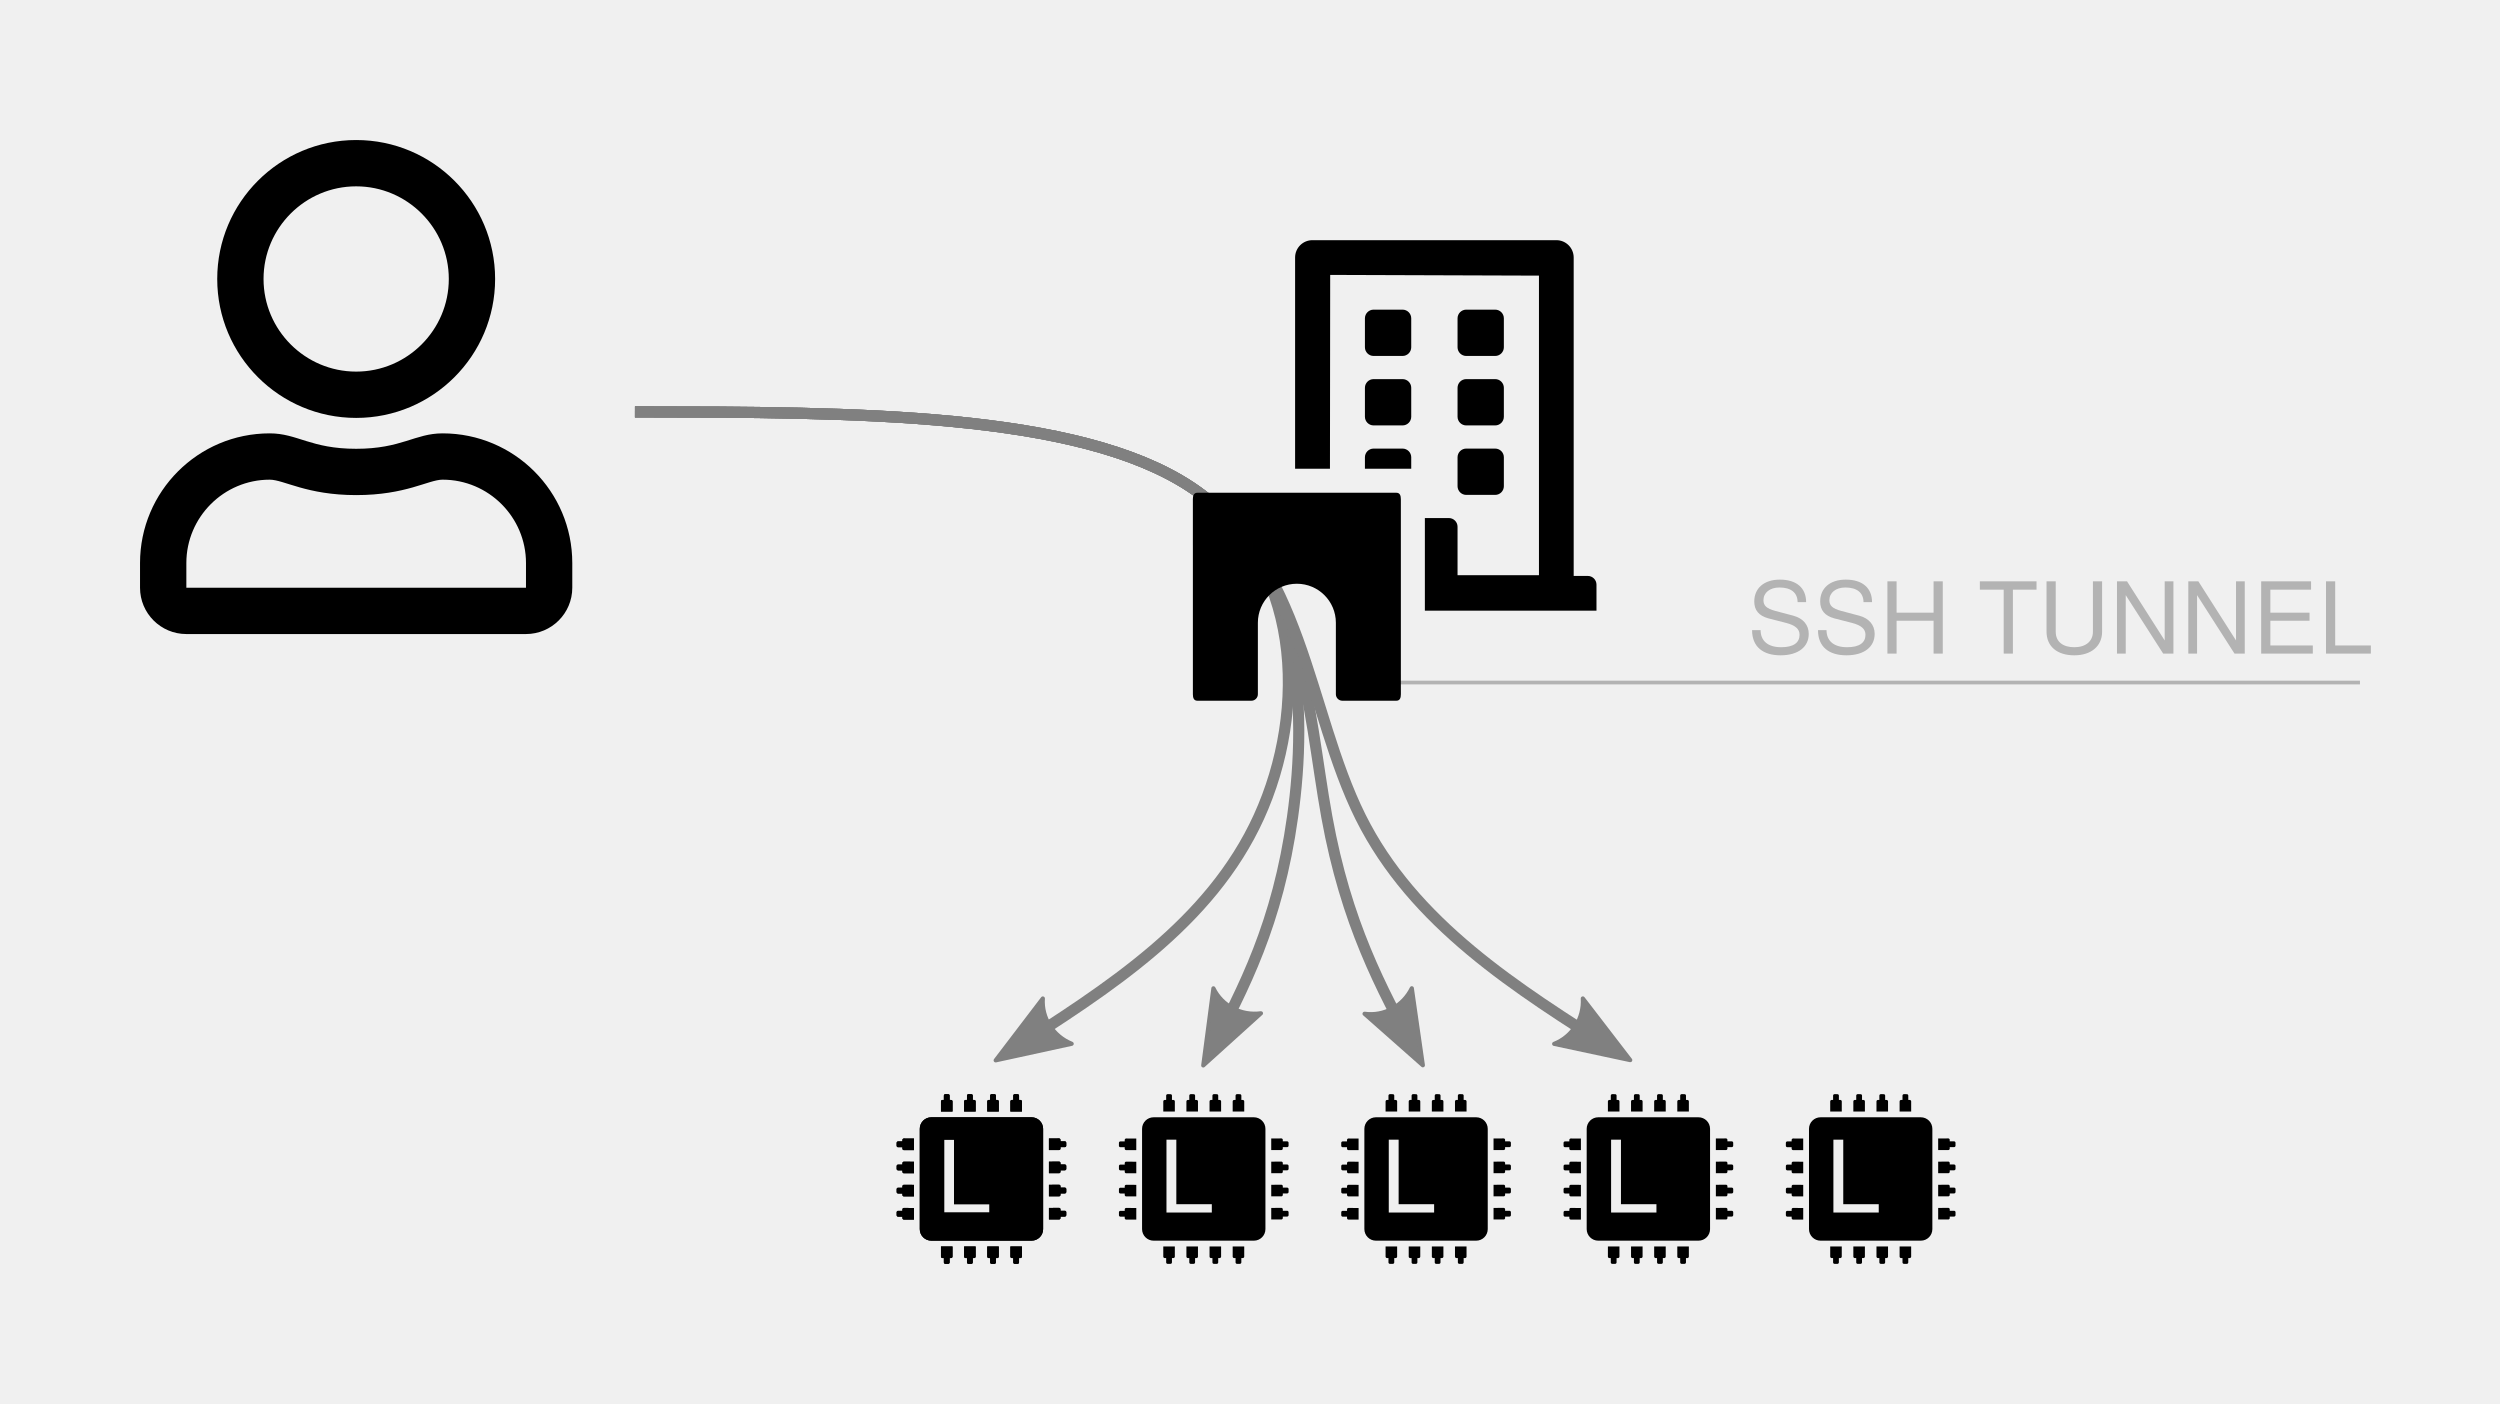
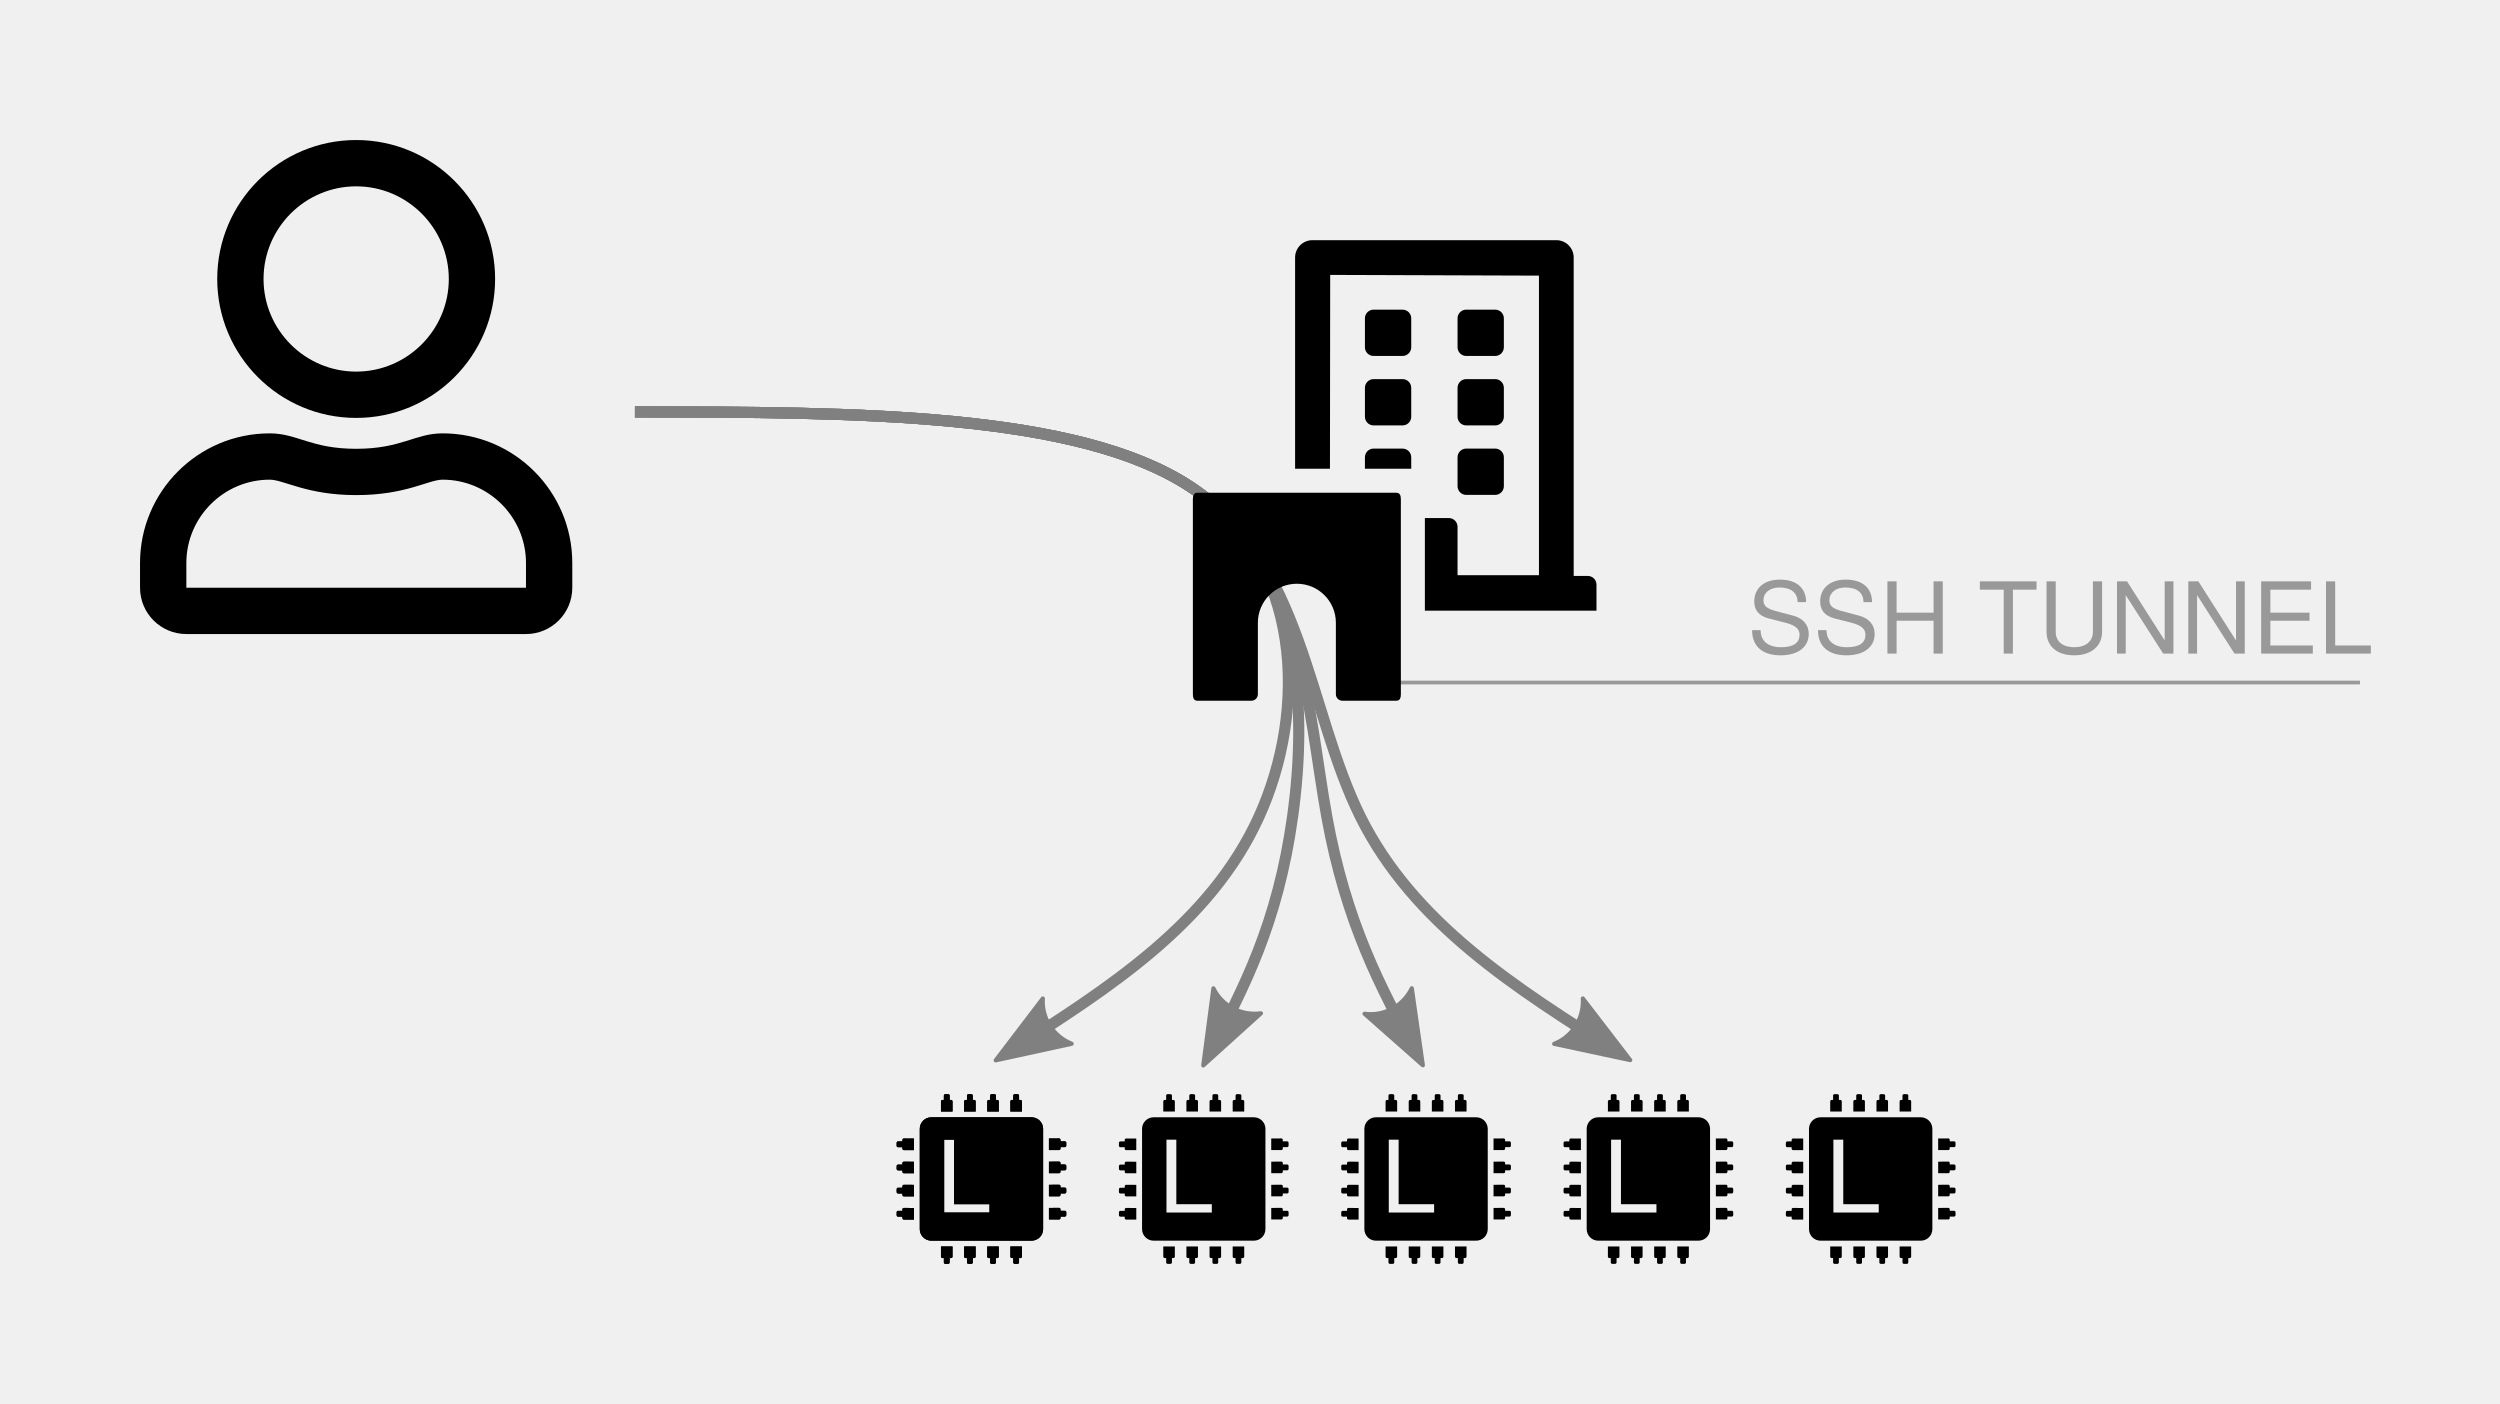
<svg xmlns="http://www.w3.org/2000/svg" width="178.527mm" height="100.253mm" viewBox="0 0 178.527 100.253" version="1.1" id="svg847">
  <defs id="defs841">
    <marker style="overflow:visible" id="marker3396" refX="0" refY="0" orient="auto">
      <path transform="scale(-0.6)" d="M 8.719,4.034 -2.207,0.016 8.719,-4.002 c -1.745,2.372 -1.735,5.617 -6e-7,8.035 z" style="fill:#808080;fill-opacity:1;fill-rule:evenodd;stroke:#808080;stroke-width:0.625;stroke-linejoin:round;stroke-opacity:1" id="path3394" />
    </marker>
    <marker orient="auto" refY="0" refX="0" id="marker3280" style="overflow:visible">
      <path id="path3278" style="fill:#808080;fill-opacity:1;fill-rule:evenodd;stroke:#808080;stroke-width:0.625;stroke-linejoin:round;stroke-opacity:1" d="M 8.719,4.034 -2.207,0.016 8.719,-4.002 c -1.745,2.372 -1.735,5.617 -6e-7,8.035 z" transform="scale(-0.6)" />
    </marker>
    <marker orient="auto" refY="0" refX="0" id="marker3092" style="overflow:visible">
      <path id="path3090" style="fill:#808080;fill-opacity:1;fill-rule:evenodd;stroke:#808080;stroke-width:0.625;stroke-linejoin:round;stroke-opacity:1" d="M 8.719,4.034 -2.207,0.016 8.719,-4.002 c -1.745,2.372 -1.735,5.617 -6e-7,8.035 z" transform="scale(-0.6)" />
    </marker>
    <marker style="overflow:visible" id="marker2588" refX="0" refY="0" orient="auto">
      <path transform="scale(-0.6)" d="M 8.719,4.034 -2.207,0.016 8.719,-4.002 c -1.745,2.372 -1.735,5.617 -6e-7,8.035 z" style="fill:#808080;fill-opacity:1;fill-rule:evenodd;stroke:#808080;stroke-width:0.625;stroke-linejoin:round;stroke-opacity:1" id="path2586" />
    </marker>
    <marker orient="auto" refY="0" refX="0" id="marker2296" style="overflow:visible">
      <path id="path2294" style="fill:#808080;fill-opacity:1;fill-rule:evenodd;stroke:#808080;stroke-width:0.625;stroke-linejoin:round;stroke-opacity:1" d="M 8.719,4.034 -2.207,0.016 8.719,-4.002 c -1.745,2.372 -1.735,5.617 -6e-7,8.035 z" transform="scale(-0.6)" />
    </marker>
    <marker orient="auto" refY="0" refX="0" id="marker1504" style="overflow:visible">
      <path id="path1502" style="fill:#808080;fill-opacity:1;fill-rule:evenodd;stroke:#808080;stroke-width:0.625;stroke-linejoin:round;stroke-opacity:1" d="M 8.719,4.034 -2.207,0.016 8.719,-4.002 c -1.745,2.372 -1.735,5.617 -6e-7,8.035 z" transform="scale(-0.6)" />
    </marker>
    <marker style="overflow:visible" id="marker2663" refX="0" refY="0" orient="auto">
      <path transform="scale(-0.6)" d="M 8.719,4.034 -2.207,0.016 8.719,-4.002 c -1.745,2.372 -1.735,5.617 -6e-7,8.035 z" style="fill:#808080;fill-opacity:1;fill-rule:evenodd;stroke:#808080;stroke-width:0.625;stroke-linejoin:round;stroke-opacity:1" id="path2661" />
    </marker>
    <marker orient="auto" refY="0" refX="0" id="marker2657" style="overflow:visible">
      <path id="path2655" style="fill:#000000;fill-opacity:1;fill-rule:evenodd;stroke:#000000;stroke-width:0.625;stroke-linejoin:round;stroke-opacity:1" d="M 8.719,4.034 -2.207,0.016 8.719,-4.002 c -1.745,2.372 -1.735,5.617 -6e-7,8.035 z" transform="matrix(-1.1,0,0,-1.1,-1.1,0)" />
    </marker>
    <marker orient="auto" refY="0" refX="0" id="Arrow2Lend" style="overflow:visible">
      <path id="path2406" style="fill:#000000;fill-opacity:1;fill-rule:evenodd;stroke:#000000;stroke-width:0.625;stroke-linejoin:round;stroke-opacity:1" d="M 8.719,4.034 -2.207,0.016 8.719,-4.002 c -1.745,2.372 -1.735,5.617 -6e-7,8.035 z" transform="matrix(-1.1,0,0,-1.1,-1.1,0)" />
    </marker>
    <marker orient="auto" refY="0" refX="0" id="EmptyTriangleOutL" style="overflow:visible">
      <path id="path2545" d="M 5.77,0 -2.88,5 V -5 Z" style="fill:#ffffff;fill-rule:evenodd;stroke:#000000;stroke-width:1pt;stroke-opacity:1" transform="matrix(0.8,0,0,0.8,-4.8,0)" />
    </marker>
    <marker orient="auto" refY="0" refX="0" id="TriangleOutL" style="overflow:visible">
      <path id="path2527" d="M 5.77,0 -2.88,5 V -5 Z" style="fill:#000000;fill-opacity:1;fill-rule:evenodd;stroke:#000000;stroke-width:1pt;stroke-opacity:1" transform="scale(0.8)" />
    </marker>
  </defs>
  <g id="layer3">
-     <path style="display:inline;fill:none;stroke:#b3b3b3;stroke-width:0.265;stroke-linecap:butt;stroke-linejoin:miter;stroke-miterlimit:4;stroke-dasharray:none;stroke-opacity:1" d="m 168.527,48.739 c -23.066,0 -46.132,0 -69.199,0" id="path1056" />
-     <text id="text1238" y="46.671" x="124.773" style="font-style:normal;font-variant:normal;font-weight:normal;font-stretch:normal;font-size:7.056px;line-height:1.25;font-family:'Helvetica Neue';-inkscape-font-specification:'Helvetica Neue, Normal';font-variant-ligatures:normal;font-variant-caps:normal;font-variant-numeric:normal;font-feature-settings:normal;text-align:start;letter-spacing:0px;word-spacing:0px;writing-mode:lr-tb;text-anchor:start;display:inline;fill:#b3b3b3;fill-opacity:1;stroke:none;stroke-width:0.265" xml:space="preserve">
-       <tspan style="stroke-width:0.265" id="tspan1240" x="124.773" y="46.671">SSH TUNNEL</tspan>
+     <path style="display:inline;fill:none;stroke:#999999;stroke-width:0.265;stroke-linecap:butt;stroke-linejoin:miter;stroke-miterlimit:4;stroke-dasharray:none;stroke-opacity:1" d="m 168.527,48.739 c -23.066,0 -46.132,0 -69.199,0" id="path1056" />
+     <text id="text1238" y="46.671" x="124.773" style="font-style:normal;font-variant:normal;font-weight:normal;font-stretch:normal;font-size:7.056px;line-height:1.25;font-family:'Helvetica Neue';-inkscape-font-specification:'Helvetica Neue, Normal';font-variant-ligatures:normal;font-variant-caps:normal;font-variant-numeric:normal;font-feature-settings:normal;text-align:start;letter-spacing:0px;word-spacing:0px;writing-mode:lr-tb;text-anchor:start;display:inline;fill:#999999;fill-opacity:1;stroke:none;stroke-width:0.265;" xml:space="preserve">
+       <tspan style="stroke-width:0.265;fill:#999999;" id="tspan1240" x="124.773" y="46.671">SSH TUNNEL</tspan>
    </text>
  </g>
  <g id="layer1" transform="translate(-27.48254,-179.9123)" style="display:inline">
    <path id="path2302" d="m 72.824,209.325 c 15.817,0.019 31.633,0.037 39.685,5.36 8.052,5.322 8.339,15.949 7.276,23.562 -1.064,7.613 -3.479,12.213 -5.894,16.813" style="fill:none;stroke:#808080;stroke-width:0.795;stroke-linecap:butt;stroke-linejoin:miter;stroke-miterlimit:4;stroke-dasharray:none;stroke-opacity:1;marker-end:url(#marker2663)" />
    <path id="path998" d="m 59.09,210.859 c -1.977,0 -2.928,1.102 -6.174,1.102 -3.245,0 -4.189,-1.102 -6.174,-1.102 -5.113,0 -9.26,4.148 -9.26,9.26 v 1.764 c 0,1.826 1.481,3.307 3.307,3.307 h 24.254 c 1.826,0 3.307,-1.481 3.307,-3.307 v -1.764 c 0,-5.113 -4.148,-9.26 -9.26,-9.26 z m 5.953,11.024 H 40.79 v -1.764 c 0,-3.28 2.673,-5.953 5.953,-5.953 1.006,0 2.639,1.102 6.174,1.102 3.562,0 5.161,-1.102 6.174,-1.102 3.28,0 5.953,2.673 5.953,5.953 z M 52.917,209.756 c 5.478,0 9.922,-4.444 9.922,-9.922 0,-5.478 -4.444,-9.922 -9.922,-9.922 -5.478,0 -9.922,4.444 -9.922,9.922 0,5.478 4.444,9.922 9.922,9.922 z m 0,-16.537 c 3.645,0 6.615,2.97 6.615,6.615 0,3.645 -2.97,6.615 -6.615,6.615 -3.645,0 -6.615,-2.97 -6.615,-6.615 0,-3.645 2.97,-6.615 6.615,-6.615 z" style="fill:currentColor;stroke-width:0.069" />
    <path style="display:inline;fill:currentColor;stroke-width:0.195" d="m 370.088,77.447 c -2.598,0 -4.688,2.09 -4.688,4.688 v 57.002 h 9.41 l 0.062,-52.314 56.346,0.195 V 167.875 h -21.973 v -13.084 c 0,-1.289 -1.055,-2.344 -2.344,-2.344 h -6.475 v 24.998 h 46.318 v -7.031 c 0,-1.289 -1.055,-2.344 -2.344,-2.344 h -3.809 V 82.135 c 0,-2.598 -2.09,-4.688 -4.688,-4.688 z m 16.502,18.75 c -1.289,0 -2.344,1.055 -2.344,2.344 v 7.813 c 0,1.289 1.055,2.344 2.344,2.344 h 7.812 c 1.289,0 2.344,-1.055 2.344,-2.344 v -7.813 c 0,-1.289 -1.055,-2.344 -2.344,-2.344 z m 25,0 c -1.289,0 -2.344,1.055 -2.344,2.344 v 7.813 c 0,1.289 1.055,2.344 2.344,2.344 h 7.812 c 1.289,0 2.344,-1.055 2.344,-2.344 v -7.813 c 0,-1.289 -1.055,-2.344 -2.344,-2.344 z m -25,18.75 c -1.289,0 -2.344,1.055 -2.344,2.344 v 7.812 c 0,1.289 1.055,2.344 2.344,2.344 h 7.812 c 1.289,0 2.344,-1.055 2.344,-2.344 v -7.812 c 0,-1.289 -1.055,-2.344 -2.344,-2.344 z m 25,0 c -1.289,0 -2.344,1.055 -2.344,2.344 v 7.812 c 0,1.289 1.055,2.344 2.344,2.344 h 7.812 c 1.289,0 2.344,-1.055 2.344,-2.344 v -7.812 c 0,-1.289 -1.055,-2.344 -2.344,-2.344 z m -25,18.75 c -1.289,0 -2.344,1.055 -2.344,2.344 v 3.096 h 12.5 v -3.096 c 0,-1.289 -1.055,-2.344 -2.344,-2.344 z m 25,0 c -1.289,0 -2.344,1.055 -2.344,2.344 v 7.812 c 0,1.289 1.055,2.344 2.344,2.344 h 7.812 c 1.289,0 2.344,-1.055 2.344,-2.344 v -7.812 c 0,-1.289 -1.055,-2.344 -2.344,-2.344 z" transform="matrix(0.2645833,0,0,0.2645833,23.2875,176.5718)" id="path987-0" />
    <path style="display:inline;opacity:1;fill:currentColor;stroke-width:0.017" d="m 94.987,258.047 c -0.057,0 -0.103,0.047 -0.103,0.104 v 0.31 h -0.103 c -0.057,0 -0.103,0.047 -0.103,0.104 v 0.723 h 0.826 v -0.723 c 0,-0.058 -0.046,-0.104 -0.103,-0.104 h -0.103 v -0.31 c 0,-0.058 -0.046,-0.103 -0.103,-0.103 z m 1.652,0 c -0.057,0 -0.103,0.047 -0.103,0.104 v 0.31 h -0.103 c -0.057,0 -0.103,0.047 -0.103,0.104 v 0.723 h 0.826 v -0.723 c 0,-0.058 -0.046,-0.104 -0.103,-0.104 h -0.103 v -0.31 c 0,-0.058 -0.046,-0.103 -0.103,-0.103 z m 1.652,0 c -0.057,0 -0.103,0.047 -0.103,0.104 v 0.31 h -0.103 c -0.057,0 -0.103,0.047 -0.103,0.104 v 0.723 h 0.826 v -0.723 c 0,-0.058 -0.046,-0.104 -0.103,-0.104 h -0.103 v -0.31 c 0,-0.058 -0.046,-0.103 -0.103,-0.103 z m 1.652,0 c -0.057,0 -0.103,0.047 -0.103,0.104 v 0.31 h -0.103 c -0.057,0 -0.103,0.047 -0.103,0.104 v 0.723 h 0.826 v -0.723 c 0,-0.058 -0.046,-0.104 -0.103,-0.104 h -0.103 v -0.31 c 0,-0.058 -0.046,-0.103 -0.103,-0.103 z m -5.954,1.651 c -0.456,0 -0.826,0.37 -0.826,0.826 v 7.16 c 0,0.456 0.37,0.826 0.826,0.826 h 7.158 c 0.456,0 0.826,-0.37 0.826,-0.826 v -7.16 c 0,-0.456 -0.37,-0.826 -0.826,-0.826 z m -1.962,1.515 c -0.057,0 -0.103,0.047 -0.103,0.104 v 0.104 h -0.31 c -0.057,0 -0.103,0.047 -0.103,0.104 v 0.207 c 0,0.058 0.046,0.104 0.103,0.104 H 91.925 v 0.104 c 10e-7,0.058 0.046,0.104 0.103,0.104 h 0.723 v -0.826 z m 10.36,0 v 0.826 h 0.723 c 0.057,0 0.103,-0.047 0.103,-0.104 v -0.104 h 0.31 c 0.057,0 0.103,-0.047 0.103,-0.104 v -0.207 c 0,-0.058 -0.046,-0.104 -0.103,-0.104 h -0.31 v -0.104 c 0,-0.058 -0.046,-0.104 -0.103,-0.104 z m -7.481,0.082 h 0.704 v 4.611 h 2.534 v 0.592 h -3.238 z m -2.878,1.572 c -0.057,0 -0.103,0.047 -0.103,0.105 v 0.104 h -0.31 c -0.057,0 -0.103,0.047 -0.103,0.104 v 0.206 c 0,0.058 0.046,0.104 0.103,0.104 H 91.925 v 0.104 c 0,0.058 0.046,0.104 0.103,0.104 h 0.723 v -0.826 z m 10.36,0 v 0.826 h 0.723 c 0.057,0 0.103,-0.047 0.103,-0.104 v -0.104 h 0.31 c 0.057,0 0.103,-0.047 0.103,-0.104 v -0.207 c 0,-0.058 -0.046,-0.104 -0.103,-0.104 h -0.31 v -0.104 c 0,-0.058 -0.046,-0.104 -0.103,-0.104 z m -10.36,1.652 c -0.057,0 -0.103,0.047 -0.103,0.104 v 0.104 h -0.31 c -0.057,0 -0.103,0.047 -0.103,0.104 v 0.206 c 0,0.058 0.046,0.104 0.103,0.104 H 91.925 v 0.104 c 0,0.058 0.046,0.104 0.103,0.104 h 0.723 v -0.826 z m 10.36,0 v 0.826 h 0.723 c 0.057,0 0.103,-0.047 0.103,-0.104 v -0.104 h 0.31 c 0.057,0 0.103,-0.047 0.103,-0.105 v -0.207 c 0,-0.058 -0.046,-0.104 -0.103,-0.104 h -0.31 v -0.103 c 0,-0.058 -0.046,-0.104 -0.103,-0.104 z m -10.36,1.652 c -0.057,0 -0.103,0.047 -0.103,0.104 v 0.104 h -0.31 c -0.057,0 -0.103,0.047 -0.103,0.104 v 0.207 c 1e-6,0.058 0.046,0.105 0.103,0.105 H 91.925 v 0.105 c 0,0.058 0.046,0.104 0.103,0.104 h 0.723 v -0.826 z m 10.36,0 v 0.826 h 0.723 c 0.057,0 0.103,-0.047 0.103,-0.104 v -0.104 h 0.31 c 0.057,0 0.103,-0.047 0.103,-0.104 v -0.206 c 0,-0.058 -0.046,-0.104 -0.103,-0.104 h -0.31 v -0.104 c 0,-0.058 -0.046,-0.104 -0.103,-0.104 z m -7.71,2.753 v 0.723 c 0,0.058 0.046,0.104 0.103,0.104 h 0.103 v 0.31 c 0,0.058 0.046,0.104 0.103,0.104 h 0.207 c 0.057,0 0.103,-0.047 0.103,-0.104 v -0.31 h 0.103 c 0.057,0 0.103,-0.047 0.103,-0.104 v -0.723 z m 1.652,0 v 0.723 c -10e-7,0.058 0.046,0.104 0.103,0.104 h 0.103 v 0.31 c 0,0.058 0.046,0.104 0.103,0.104 h 0.207 c 0.057,0 0.103,-0.047 0.103,-0.104 v -0.31 h 0.103 c 0.057,0 0.103,-0.047 0.103,-0.104 v -0.723 z m 1.652,0 v 0.723 c 0,0.058 0.046,0.104 0.103,0.104 h 0.103 v 0.31 c 0,0.058 0.046,0.104 0.103,0.104 h 0.207 c 0.057,0 0.103,-0.047 0.103,-0.104 v -0.31 h 0.103 c 0.057,0 0.103,-0.047 0.103,-0.104 v -0.723 z m 1.652,0 v 0.723 c 0,0.058 0.046,0.104 0.103,0.104 h 0.103 v 0.31 c 0,0.058 0.046,0.104 0.103,0.104 h 0.207 c 0.057,0 0.103,-0.047 0.103,-0.104 v -0.31 h 0.103 c 0.057,0 0.103,-0.047 0.103,-0.104 v -0.723 z" id="path1186" />
    <path id="path1030" d="m 94.987,258.047 c -0.057,0 -0.103,0.047 -0.103,0.104 v 0.31 h -0.103 c -0.057,0 -0.103,0.047 -0.103,0.104 v 0.723 h 0.826 v -0.723 c 0,-0.058 -0.046,-0.104 -0.103,-0.104 h -0.103 v -0.31 c 0,-0.058 -0.046,-0.103 -0.103,-0.103 z m 1.652,0 c -0.057,0 -0.103,0.047 -0.103,0.104 v 0.31 h -0.103 c -0.057,0 -0.103,0.047 -0.103,0.104 v 0.723 h 0.826 v -0.723 c 0,-0.058 -0.046,-0.104 -0.103,-0.104 h -0.103 v -0.31 c 0,-0.058 -0.046,-0.103 -0.103,-0.103 z m 1.652,0 c -0.057,0 -0.103,0.047 -0.103,0.104 v 0.31 h -0.103 c -0.057,0 -0.103,0.047 -0.103,0.104 v 0.723 h 0.826 v -0.723 c 0,-0.058 -0.046,-0.104 -0.103,-0.104 h -0.103 v -0.31 c 0,-0.058 -0.046,-0.103 -0.103,-0.103 z m 1.652,0 c -0.057,0 -0.103,0.047 -0.103,0.104 v 0.31 h -0.103 c -0.057,0 -0.103,0.047 -0.103,0.104 v 0.723 h 0.826 v -0.723 c 0,-0.058 -0.046,-0.104 -0.103,-0.104 h -0.103 v -0.31 c 0,-0.058 -0.046,-0.103 -0.103,-0.103 z m -5.954,1.651 c -0.456,0 -0.826,0.37 -0.826,0.826 v 7.16 c 0,0.456 0.37,0.826 0.826,0.826 h 7.158 c 0.456,0 0.826,-0.37 0.826,-0.826 v -7.16 c 0,-0.456 -0.37,-0.826 -0.826,-0.826 z m -1.962,1.515 c -0.057,0 -0.103,0.047 -0.103,0.104 v 0.104 h -0.31 c -0.057,0 -0.103,0.047 -0.103,0.104 v 0.207 c 0,0.058 0.046,0.104 0.103,0.104 H 91.925 v 0.104 c 10e-7,0.058 0.046,0.104 0.103,0.104 h 0.723 v -0.826 z m 10.36,0 v 0.826 h 0.723 c 0.057,0 0.103,-0.047 0.103,-0.104 v -0.104 h 0.31 c 0.057,0 0.103,-0.047 0.103,-0.104 v -0.207 c 0,-0.058 -0.046,-0.104 -0.103,-0.104 h -0.31 v -0.104 c 0,-0.058 -0.046,-0.104 -0.103,-0.104 z m -7.481,0.082 h 0.704 v 4.611 h 2.534 v 0.592 h -3.238 z m -2.878,1.572 c -0.057,0 -0.103,0.047 -0.103,0.105 v 0.104 h -0.31 c -0.057,0 -0.103,0.047 -0.103,0.104 v 0.206 c 0,0.058 0.046,0.104 0.103,0.104 H 91.925 v 0.104 c 0,0.058 0.046,0.104 0.103,0.104 h 0.723 v -0.826 z m 10.36,0 v 0.826 h 0.723 c 0.057,0 0.103,-0.047 0.103,-0.104 v -0.104 h 0.31 c 0.057,0 0.103,-0.047 0.103,-0.104 v -0.207 c 0,-0.058 -0.046,-0.104 -0.103,-0.104 h -0.31 v -0.104 c 0,-0.058 -0.046,-0.104 -0.103,-0.104 z m -10.36,1.652 c -0.057,0 -0.103,0.047 -0.103,0.104 v 0.104 h -0.31 c -0.057,0 -0.103,0.047 -0.103,0.104 v 0.206 c 0,0.058 0.046,0.104 0.103,0.104 H 91.925 v 0.104 c 0,0.058 0.046,0.104 0.103,0.104 h 0.723 v -0.826 z m 10.36,0 v 0.826 h 0.723 c 0.057,0 0.103,-0.047 0.103,-0.104 v -0.104 h 0.31 c 0.057,0 0.103,-0.047 0.103,-0.105 v -0.207 c 0,-0.058 -0.046,-0.104 -0.103,-0.104 h -0.31 v -0.103 c 0,-0.058 -0.046,-0.104 -0.103,-0.104 z m -10.36,1.652 c -0.057,0 -0.103,0.047 -0.103,0.104 v 0.104 h -0.31 c -0.057,0 -0.103,0.047 -0.103,0.104 v 0.207 c 1e-6,0.058 0.046,0.105 0.103,0.105 H 91.925 v 0.105 c 0,0.058 0.046,0.104 0.103,0.104 h 0.723 v -0.826 z m 10.36,0 v 0.826 h 0.723 c 0.057,0 0.103,-0.047 0.103,-0.104 v -0.104 h 0.31 c 0.057,0 0.103,-0.047 0.103,-0.104 v -0.206 c 0,-0.058 -0.046,-0.104 -0.103,-0.104 h -0.31 v -0.104 c 0,-0.058 -0.046,-0.104 -0.103,-0.104 z m -7.71,2.753 v 0.723 c 0,0.058 0.046,0.104 0.103,0.104 h 0.103 v 0.31 c 0,0.058 0.046,0.104 0.103,0.104 h 0.207 c 0.057,0 0.103,-0.047 0.103,-0.104 v -0.31 h 0.103 c 0.057,0 0.103,-0.047 0.103,-0.104 v -0.723 z m 1.652,0 v 0.723 c -10e-7,0.058 0.046,0.104 0.103,0.104 h 0.103 v 0.31 c 0,0.058 0.046,0.104 0.103,0.104 h 0.207 c 0.057,0 0.103,-0.047 0.103,-0.104 v -0.31 h 0.103 c 0.057,0 0.103,-0.047 0.103,-0.104 v -0.723 z m 1.652,0 v 0.723 c 0,0.058 0.046,0.104 0.103,0.104 h 0.103 v 0.31 c 0,0.058 0.046,0.104 0.103,0.104 h 0.207 c 0.057,0 0.103,-0.047 0.103,-0.104 v -0.31 h 0.103 c 0.057,0 0.103,-0.047 0.103,-0.104 v -0.723 z m 1.652,0 v 0.723 c 0,0.058 0.046,0.104 0.103,0.104 h 0.103 v 0.31 c 0,0.058 0.046,0.104 0.103,0.104 h 0.207 c 0.057,0 0.103,-0.047 0.103,-0.104 v -0.31 h 0.103 c 0.057,0 0.103,-0.047 0.103,-0.104 v -0.723 z" style="display:inline;opacity:1;fill:currentColor;stroke-width:0.017" />
    <path style="display:inline;opacity:1;fill:currentColor;stroke-width:0.017" d="m 110.862,258.047 c -0.057,0 -0.103,0.047 -0.103,0.104 v 0.31 h -0.103 c -0.057,0 -0.103,0.047 -0.103,0.104 v 0.723 h 0.826 v -0.723 c 0,-0.058 -0.046,-0.104 -0.103,-0.104 h -0.103 v -0.31 c 0,-0.058 -0.046,-0.103 -0.103,-0.103 z m 1.652,0 c -0.057,0 -0.103,0.047 -0.103,0.104 v 0.31 h -0.103 c -0.057,0 -0.103,0.047 -0.103,0.104 v 0.723 h 0.826 v -0.723 c 0,-0.058 -0.046,-0.104 -0.103,-0.104 h -0.103 v -0.31 c 0,-0.058 -0.046,-0.103 -0.103,-0.103 z m 1.652,0 c -0.057,0 -0.103,0.047 -0.103,0.104 v 0.31 h -0.103 c -0.057,0 -0.103,0.047 -0.103,0.104 v 0.723 h 0.826 v -0.723 c 0,-0.058 -0.046,-0.104 -0.103,-0.104 h -0.103 v -0.31 c 0,-0.058 -0.046,-0.103 -0.103,-0.103 z m 1.652,0 c -0.057,0 -0.103,0.047 -0.103,0.104 v 0.31 h -0.103 c -0.057,0 -0.103,0.047 -0.103,0.104 v 0.723 h 0.826 v -0.723 c 0,-0.058 -0.046,-0.104 -0.103,-0.104 h -0.103 v -0.31 c 0,-0.058 -0.046,-0.103 -0.103,-0.103 z m -5.954,1.651 c -0.456,0 -0.826,0.37 -0.826,0.826 v 7.16 c 0,0.456 0.37,0.826 0.826,0.826 h 7.158 c 0.456,0 0.826,-0.37 0.826,-0.826 v -7.16 c 0,-0.456 -0.37,-0.826 -0.826,-0.826 z m -1.962,1.515 c -0.057,0 -0.103,0.047 -0.103,0.104 v 0.104 h -0.31 c -0.057,0 -0.103,0.047 -0.103,0.104 v 0.207 c 0,0.058 0.046,0.104 0.103,0.104 h 0.31 v 0.104 c 0,0.058 0.046,0.104 0.103,0.104 h 0.723 v -0.826 z m 10.36,0 v 0.826 h 0.723 c 0.057,0 0.103,-0.047 0.103,-0.104 v -0.104 h 0.31 c 0.057,0 0.103,-0.047 0.103,-0.104 v -0.207 c 0,-0.058 -0.046,-0.104 -0.103,-0.104 h -0.31 v -0.104 c 0,-0.058 -0.046,-0.104 -0.103,-0.104 z m -7.481,0.082 h 0.704 v 4.611 h 2.534 v 0.592 h -3.238 z m -2.878,1.572 c -0.057,0 -0.103,0.047 -0.103,0.105 v 0.104 h -0.31 c -0.057,0 -0.103,0.047 -0.103,0.104 v 0.206 c 0,0.058 0.046,0.104 0.103,0.104 h 0.31 v 0.104 c 0,0.058 0.046,0.104 0.103,0.104 h 0.723 v -0.826 z m 10.36,0 v 0.826 h 0.723 c 0.057,0 0.103,-0.047 0.103,-0.104 v -0.104 h 0.31 c 0.057,0 0.103,-0.047 0.103,-0.104 v -0.207 c 0,-0.058 -0.046,-0.104 -0.103,-0.104 h -0.31 v -0.104 c 0,-0.058 -0.046,-0.104 -0.103,-0.104 z m -10.36,1.652 c -0.057,0 -0.103,0.047 -0.103,0.104 v 0.104 h -0.31 c -0.057,0 -0.103,0.047 -0.103,0.104 v 0.206 c 0,0.058 0.046,0.104 0.103,0.104 h 0.31 v 0.104 c 0,0.058 0.046,0.104 0.103,0.104 h 0.723 v -0.826 z m 10.36,0 v 0.826 h 0.723 c 0.057,0 0.103,-0.047 0.103,-0.104 v -0.104 h 0.31 c 0.057,0 0.103,-0.047 0.103,-0.105 v -0.207 c 0,-0.058 -0.046,-0.104 -0.103,-0.104 h -0.31 v -0.103 c 0,-0.058 -0.046,-0.104 -0.103,-0.104 z m -10.36,1.652 c -0.057,0 -0.103,0.047 -0.103,0.104 v 0.104 h -0.31 c -0.057,0 -0.103,0.047 -0.103,0.104 v 0.207 c 0,0.058 0.046,0.105 0.103,0.105 h 0.31 v 0.105 c 0,0.058 0.046,0.104 0.103,0.104 h 0.723 v -0.826 z m 10.36,0 v 0.826 h 0.723 c 0.057,0 0.103,-0.047 0.103,-0.104 v -0.104 h 0.31 c 0.057,0 0.103,-0.047 0.103,-0.104 v -0.206 c 0,-0.058 -0.046,-0.104 -0.103,-0.104 h -0.31 v -0.104 c 0,-0.058 -0.046,-0.104 -0.103,-0.104 z m -7.71,2.753 v 0.723 c 0,0.058 0.046,0.104 0.103,0.104 h 0.103 v 0.31 c 0,0.058 0.046,0.104 0.103,0.104 h 0.207 c 0.057,0 0.103,-0.047 0.103,-0.104 v -0.31 h 0.103 c 0.057,0 0.103,-0.047 0.103,-0.104 v -0.723 z m 1.652,0 v 0.723 c 0,0.058 0.046,0.104 0.103,0.104 h 0.103 v 0.31 c 0,0.058 0.046,0.104 0.103,0.104 h 0.207 c 0.057,0 0.103,-0.047 0.103,-0.104 v -0.31 h 0.103 c 0.057,0 0.103,-0.047 0.103,-0.104 v -0.723 z m 1.652,0 v 0.723 c 0,0.058 0.046,0.104 0.103,0.104 h 0.103 v 0.31 c 0,0.058 0.046,0.104 0.103,0.104 h 0.207 c 0.057,0 0.103,-0.047 0.103,-0.104 v -0.31 h 0.103 c 0.057,0 0.103,-0.047 0.103,-0.104 v -0.723 z m 1.652,0 v 0.723 c 0,0.058 0.046,0.104 0.103,0.104 h 0.103 v 0.31 c 0,0.058 0.046,0.104 0.103,0.104 h 0.207 c 0.057,0 0.103,-0.047 0.103,-0.104 v -0.31 h 0.103 c 0.057,0 0.103,-0.047 0.103,-0.104 v -0.723 z" id="path1038" />
    <path id="path1040" d="m 126.737,258.047 c -0.057,0 -0.103,0.047 -0.103,0.104 v 0.31 H 126.531 c -0.057,0 -0.103,0.047 -0.103,0.104 v 0.723 h 0.826 v -0.723 c 0,-0.058 -0.046,-0.104 -0.103,-0.104 h -0.103 v -0.31 c 0,-0.058 -0.046,-0.103 -0.103,-0.103 z m 1.652,0 c -0.057,0 -0.103,0.047 -0.103,0.104 v 0.31 h -0.103 c -0.057,0 -0.103,0.047 -0.103,0.104 v 0.723 h 0.826 v -0.723 c 0,-0.058 -0.046,-0.104 -0.103,-0.104 h -0.103 v -0.31 c 0,-0.058 -0.046,-0.103 -0.103,-0.103 z m 1.652,0 c -0.057,0 -0.103,0.047 -0.103,0.104 v 0.31 h -0.103 c -0.057,0 -0.103,0.047 -0.103,0.104 v 0.723 h 0.826 v -0.723 c 0,-0.058 -0.046,-0.104 -0.103,-0.104 h -0.103 v -0.31 c 0,-0.058 -0.046,-0.103 -0.103,-0.103 z m 1.652,0 c -0.057,0 -0.103,0.047 -0.103,0.104 v 0.31 h -0.103 c -0.057,0 -0.103,0.047 -0.103,0.104 v 0.723 h 0.826 v -0.723 c 0,-0.058 -0.046,-0.104 -0.103,-0.104 h -0.103 v -0.31 c 0,-0.058 -0.046,-0.103 -0.103,-0.103 z m -5.954,1.651 c -0.456,0 -0.826,0.37 -0.826,0.826 v 7.16 c 0,0.456 0.37,0.826 0.826,0.826 h 7.158 c 0.456,0 0.826,-0.37 0.826,-0.826 v -7.16 c 0,-0.456 -0.37,-0.826 -0.826,-0.826 z m -1.962,1.515 c -0.057,0 -0.103,0.047 -0.103,0.104 v 0.104 h -0.31 c -0.057,0 -0.103,0.047 -0.103,0.104 v 0.207 c 0,0.058 0.046,0.104 0.103,0.104 h 0.31 v 0.104 c 0,0.058 0.046,0.104 0.103,0.104 h 0.723 v -0.826 z m 10.36,0 v 0.826 h 0.723 c 0.057,0 0.103,-0.047 0.103,-0.104 v -0.104 h 0.31 c 0.057,0 0.103,-0.047 0.103,-0.104 v -0.207 c 0,-0.058 -0.046,-0.104 -0.103,-0.104 h -0.31 v -0.104 c 0,-0.058 -0.046,-0.104 -0.103,-0.104 z m -7.481,0.082 h 0.704 v 4.611 h 2.534 v 0.592 h -3.238 z m -2.878,1.572 c -0.057,0 -0.103,0.047 -0.103,0.105 v 0.104 h -0.31 c -0.057,0 -0.103,0.047 -0.103,0.104 v 0.206 c 0,0.058 0.046,0.104 0.103,0.104 h 0.31 v 0.104 c 0,0.058 0.046,0.104 0.103,0.104 h 0.723 v -0.826 z m 10.36,0 v 0.826 h 0.723 c 0.057,0 0.103,-0.047 0.103,-0.104 v -0.104 h 0.31 c 0.057,0 0.103,-0.047 0.103,-0.104 v -0.207 c 0,-0.058 -0.046,-0.104 -0.103,-0.104 h -0.31 v -0.104 c 0,-0.058 -0.046,-0.104 -0.103,-0.104 z m -10.36,1.652 c -0.057,0 -0.103,0.047 -0.103,0.104 v 0.104 h -0.31 c -0.057,0 -0.103,0.047 -0.103,0.104 v 0.206 c 0,0.058 0.046,0.104 0.103,0.104 h 0.31 v 0.104 c 0,0.058 0.046,0.104 0.103,0.104 h 0.723 v -0.826 z m 10.36,0 v 0.826 h 0.723 c 0.057,0 0.103,-0.047 0.103,-0.104 v -0.104 h 0.31 c 0.057,0 0.103,-0.047 0.103,-0.105 v -0.207 c 0,-0.058 -0.046,-0.104 -0.103,-0.104 h -0.31 v -0.103 c 0,-0.058 -0.046,-0.104 -0.103,-0.104 z m -10.36,1.652 c -0.057,0 -0.103,0.047 -0.103,0.104 v 0.104 h -0.31 c -0.057,0 -0.103,0.047 -0.103,0.104 v 0.207 c 0,0.058 0.046,0.105 0.103,0.105 h 0.31 v 0.105 c 0,0.058 0.046,0.104 0.103,0.104 h 0.723 v -0.826 z m 10.36,0 v 0.826 h 0.723 c 0.057,0 0.103,-0.047 0.103,-0.104 v -0.104 h 0.31 c 0.057,0 0.103,-0.047 0.103,-0.104 v -0.206 c 0,-0.058 -0.046,-0.104 -0.103,-0.104 h -0.31 v -0.104 c 0,-0.058 -0.046,-0.104 -0.103,-0.104 z m -7.71,2.753 v 0.723 c 0,0.058 0.046,0.104 0.103,0.104 h 0.103 v 0.31 c 0,0.058 0.046,0.104 0.103,0.104 h 0.207 c 0.057,0 0.103,-0.047 0.103,-0.104 v -0.31 h 0.103 c 0.057,0 0.103,-0.047 0.103,-0.104 v -0.723 z m 1.652,0 v 0.723 c 0,0.058 0.046,0.104 0.103,0.104 h 0.103 v 0.31 c 0,0.058 0.046,0.104 0.103,0.104 h 0.207 c 0.057,0 0.103,-0.047 0.103,-0.104 v -0.31 h 0.103 c 0.057,0 0.103,-0.047 0.103,-0.104 v -0.723 z m 1.652,0 v 0.723 c 0,0.058 0.046,0.104 0.103,0.104 h 0.103 v 0.31 c 0,0.058 0.046,0.104 0.103,0.104 h 0.207 c 0.057,0 0.103,-0.047 0.103,-0.104 v -0.31 h 0.103 c 0.057,0 0.103,-0.047 0.103,-0.104 v -0.723 z m 1.652,0 v 0.723 c 0,0.058 0.046,0.104 0.103,0.104 h 0.103 v 0.31 c 0,0.058 0.046,0.104 0.103,0.104 h 0.207 c 0.057,0 0.103,-0.047 0.103,-0.104 v -0.31 h 0.103 c 0.057,0 0.103,-0.047 0.103,-0.104 v -0.723 z" style="display:inline;opacity:1;fill:currentColor;stroke-width:0.017" />
    <path style="display:inline;opacity:1;fill:currentColor;stroke-width:0.017" d="m 142.613,258.047 c -0.057,0 -0.103,0.047 -0.103,0.104 v 0.31 h -0.103 c -0.057,0 -0.103,0.047 -0.103,0.104 v 0.723 h 0.826 v -0.723 c 0,-0.058 -0.046,-0.104 -0.103,-0.104 h -0.103 v -0.31 c 0,-0.058 -0.046,-0.103 -0.103,-0.103 z m 1.652,0 c -0.057,0 -0.103,0.047 -0.103,0.104 v 0.31 h -0.103 c -0.057,0 -0.103,0.047 -0.103,0.104 v 0.723 h 0.826 v -0.723 c 0,-0.058 -0.046,-0.104 -0.103,-0.104 h -0.103 v -0.31 c 0,-0.058 -0.046,-0.103 -0.103,-0.103 z m 1.652,0 c -0.057,0 -0.103,0.047 -0.103,0.104 v 0.31 h -0.103 c -0.057,0 -0.103,0.047 -0.103,0.104 v 0.723 h 0.826 v -0.723 c 0,-0.058 -0.046,-0.104 -0.103,-0.104 h -0.103 v -0.31 c 0,-0.058 -0.046,-0.103 -0.103,-0.103 z m 1.652,0 c -0.057,0 -0.103,0.047 -0.103,0.104 v 0.31 h -0.103 c -0.057,0 -0.103,0.047 -0.103,0.104 v 0.723 h 0.826 v -0.723 c 0,-0.058 -0.046,-0.104 -0.103,-0.104 h -0.103 v -0.31 c 0,-0.058 -0.046,-0.103 -0.103,-0.103 z m -5.954,1.651 c -0.456,0 -0.826,0.37 -0.826,0.826 v 7.16 c 0,0.456 0.37,0.826 0.826,0.826 h 7.158 c 0.456,0 0.826,-0.37 0.826,-0.826 v -7.16 c 0,-0.456 -0.37,-0.826 -0.826,-0.826 z m -1.962,1.515 c -0.057,0 -0.103,0.047 -0.103,0.104 v 0.104 h -0.31 c -0.057,0 -0.103,0.047 -0.103,0.104 v 0.207 c 0,0.058 0.046,0.104 0.103,0.104 h 0.31 v 0.104 c 0,0.058 0.046,0.104 0.103,0.104 h 0.723 v -0.826 z m 10.36,0 v 0.826 h 0.723 c 0.057,0 0.103,-0.047 0.103,-0.104 v -0.104 h 0.31 c 0.057,0 0.103,-0.047 0.103,-0.104 v -0.207 c 0,-0.058 -0.046,-0.104 -0.103,-0.104 h -0.31 v -0.104 c 0,-0.058 -0.046,-0.104 -0.103,-0.104 z m -7.481,0.082 h 0.704 v 4.611 h 2.534 v 0.592 h -3.238 z m -2.878,1.572 c -0.057,0 -0.103,0.047 -0.103,0.105 v 0.104 h -0.31 c -0.057,0 -0.103,0.047 -0.103,0.104 v 0.206 c 0,0.058 0.046,0.104 0.103,0.104 h 0.31 v 0.104 c 0,0.058 0.046,0.104 0.103,0.104 h 0.723 v -0.826 z m 10.36,0 v 0.826 h 0.723 c 0.057,0 0.103,-0.047 0.103,-0.104 v -0.104 h 0.31 c 0.057,0 0.103,-0.047 0.103,-0.104 v -0.207 c 0,-0.058 -0.046,-0.104 -0.103,-0.104 h -0.31 v -0.104 c 0,-0.058 -0.046,-0.104 -0.103,-0.104 z m -10.36,1.652 c -0.057,0 -0.103,0.047 -0.103,0.104 v 0.104 h -0.31 c -0.057,0 -0.103,0.047 -0.103,0.104 v 0.206 c 0,0.058 0.046,0.104 0.103,0.104 h 0.31 v 0.104 c 0,0.058 0.046,0.104 0.103,0.104 h 0.723 v -0.826 z m 10.36,0 v 0.826 h 0.723 c 0.057,0 0.103,-0.047 0.103,-0.104 v -0.104 h 0.31 c 0.057,0 0.103,-0.047 0.103,-0.105 v -0.207 c 0,-0.058 -0.046,-0.104 -0.103,-0.104 h -0.31 v -0.103 c 0,-0.058 -0.046,-0.104 -0.103,-0.104 z m -10.36,1.652 c -0.057,0 -0.103,0.047 -0.103,0.104 v 0.104 h -0.31 c -0.057,0 -0.103,0.047 -0.103,0.104 v 0.207 c 0,0.058 0.046,0.105 0.103,0.105 h 0.31 v 0.105 c 0,0.058 0.046,0.104 0.103,0.104 h 0.723 v -0.826 z m 10.36,0 v 0.826 h 0.723 c 0.057,0 0.103,-0.047 0.103,-0.104 v -0.104 h 0.31 c 0.057,0 0.103,-0.047 0.103,-0.104 v -0.206 c 0,-0.058 -0.046,-0.104 -0.103,-0.104 h -0.31 v -0.104 c 0,-0.058 -0.046,-0.104 -0.103,-0.104 z m -7.71,2.753 v 0.723 c 0,0.058 0.046,0.104 0.103,0.104 h 0.103 v 0.31 c 0,0.058 0.046,0.104 0.103,0.104 h 0.207 c 0.057,0 0.103,-0.047 0.103,-0.104 v -0.31 h 0.103 c 0.057,0 0.103,-0.047 0.103,-0.104 v -0.723 z m 1.652,0 v 0.723 c 0,0.058 0.046,0.104 0.103,0.104 h 0.103 v 0.31 c 0,0.058 0.046,0.104 0.103,0.104 h 0.207 c 0.057,0 0.103,-0.047 0.103,-0.104 v -0.31 h 0.103 c 0.057,0 0.103,-0.047 0.103,-0.104 v -0.723 z m 1.652,0 v 0.723 c 0,0.058 0.046,0.104 0.103,0.104 h 0.103 v 0.31 c 0,0.058 0.046,0.104 0.103,0.104 h 0.207 c 0.057,0 0.103,-0.047 0.103,-0.104 v -0.31 h 0.103 c 0.057,0 0.103,-0.047 0.103,-0.104 v -0.723 z m 1.652,0 v 0.723 c 0,0.058 0.046,0.104 0.103,0.104 h 0.103 v 0.31 c 0,0.058 0.046,0.104 0.103,0.104 h 0.207 c 0.057,0 0.103,-0.047 0.103,-0.104 v -0.31 h 0.103 c 0.057,0 0.103,-0.047 0.103,-0.104 v -0.723 z" id="path1042" />
    <path id="path1044" d="m 158.488,258.047 c -0.057,0 -0.103,0.047 -0.103,0.104 v 0.31 h -0.103 c -0.057,0 -0.103,0.047 -0.103,0.104 v 0.723 h 0.826 v -0.723 c 0,-0.058 -0.046,-0.104 -0.103,-0.104 h -0.103 v -0.31 c 0,-0.058 -0.046,-0.103 -0.103,-0.103 z m 1.652,0 c -0.057,0 -0.103,0.047 -0.103,0.104 v 0.31 h -0.103 c -0.057,0 -0.103,0.047 -0.103,0.104 v 0.723 h 0.826 v -0.723 c 0,-0.058 -0.046,-0.104 -0.103,-0.104 h -0.103 v -0.31 c 0,-0.058 -0.046,-0.103 -0.103,-0.103 z m 1.652,0 c -0.057,0 -0.103,0.047 -0.103,0.104 v 0.31 h -0.103 c -0.057,0 -0.103,0.047 -0.103,0.104 v 0.723 h 0.826 v -0.723 c 0,-0.058 -0.046,-0.104 -0.103,-0.104 h -0.103 v -0.31 c 0,-0.058 -0.046,-0.103 -0.103,-0.103 z m 1.652,0 c -0.057,0 -0.103,0.047 -0.103,0.104 v 0.31 h -0.103 c -0.057,0 -0.103,0.047 -0.103,0.104 v 0.723 h 0.826 v -0.723 c 0,-0.058 -0.046,-0.104 -0.103,-0.104 h -0.103 v -0.31 c 0,-0.058 -0.046,-0.103 -0.103,-0.103 z m -5.954,1.651 c -0.456,0 -0.826,0.37 -0.826,0.826 v 7.16 c 0,0.456 0.37,0.826 0.826,0.826 h 7.158 c 0.456,0 0.826,-0.37 0.826,-0.826 v -7.16 c 0,-0.456 -0.37,-0.826 -0.826,-0.826 z m -1.962,1.515 c -0.057,0 -0.103,0.047 -0.103,0.104 v 0.104 h -0.31 c -0.057,0 -0.103,0.047 -0.103,0.104 v 0.207 c 0,0.058 0.046,0.104 0.103,0.104 h 0.31 v 0.104 c 0,0.058 0.046,0.104 0.103,0.104 h 0.723 v -0.826 z m 10.36,0 v 0.826 h 0.723 c 0.057,0 0.103,-0.047 0.103,-0.104 v -0.104 h 0.31 c 0.057,0 0.103,-0.047 0.103,-0.104 v -0.207 c 0,-0.058 -0.046,-0.104 -0.103,-0.104 h -0.31 v -0.104 c 0,-0.058 -0.046,-0.104 -0.103,-0.104 z m -7.481,0.082 h 0.704 v 4.611 h 2.534 v 0.592 h -3.238 z m -2.878,1.572 c -0.057,0 -0.103,0.047 -0.103,0.105 v 0.104 h -0.31 c -0.057,0 -0.103,0.047 -0.103,0.104 v 0.206 c 0,0.058 0.046,0.104 0.103,0.104 h 0.31 v 0.104 c 0,0.058 0.046,0.104 0.103,0.104 h 0.723 v -0.826 z m 10.36,0 v 0.826 h 0.723 c 0.057,0 0.103,-0.047 0.103,-0.104 v -0.104 h 0.31 c 0.057,0 0.103,-0.047 0.103,-0.104 v -0.207 c 0,-0.058 -0.046,-0.104 -0.103,-0.104 h -0.31 v -0.104 c 0,-0.058 -0.046,-0.104 -0.103,-0.104 z m -10.36,1.652 c -0.057,0 -0.103,0.047 -0.103,0.104 v 0.104 h -0.31 c -0.057,0 -0.103,0.047 -0.103,0.104 v 0.206 c 0,0.058 0.046,0.104 0.103,0.104 h 0.31 v 0.104 c 0,0.058 0.046,0.104 0.103,0.104 h 0.723 v -0.826 z m 10.36,0 v 0.826 h 0.723 c 0.057,0 0.103,-0.047 0.103,-0.104 v -0.104 h 0.31 c 0.057,0 0.103,-0.047 0.103,-0.105 v -0.207 c 0,-0.058 -0.046,-0.104 -0.103,-0.104 h -0.31 v -0.103 c 0,-0.058 -0.046,-0.104 -0.103,-0.104 z m -10.36,1.652 c -0.057,0 -0.103,0.047 -0.103,0.104 v 0.104 h -0.31 c -0.057,0 -0.103,0.047 -0.103,0.104 v 0.207 c 0,0.058 0.046,0.105 0.103,0.105 h 0.31 v 0.105 c 0,0.058 0.046,0.104 0.103,0.104 h 0.723 v -0.826 z m 10.36,0 v 0.826 h 0.723 c 0.057,0 0.103,-0.047 0.103,-0.104 v -0.104 h 0.31 c 0.057,0 0.103,-0.047 0.103,-0.104 v -0.206 c 0,-0.058 -0.046,-0.104 -0.103,-0.104 h -0.31 v -0.104 c 0,-0.058 -0.046,-0.104 -0.103,-0.104 z m -7.71,2.753 v 0.723 c 0,0.058 0.046,0.104 0.103,0.104 h 0.103 v 0.31 c 0,0.058 0.046,0.104 0.103,0.104 h 0.207 c 0.057,0 0.103,-0.047 0.103,-0.104 v -0.31 h 0.103 c 0.057,0 0.103,-0.047 0.103,-0.104 v -0.723 z m 1.652,0 v 0.723 c 0,0.058 0.046,0.104 0.103,0.104 h 0.103 v 0.31 c 0,0.058 0.046,0.104 0.103,0.104 h 0.207 c 0.057,0 0.103,-0.047 0.103,-0.104 v -0.31 h 0.103 c 0.057,0 0.103,-0.047 0.103,-0.104 v -0.723 z m 1.652,0 v 0.723 c 0,0.058 0.046,0.104 0.103,0.104 h 0.103 v 0.31 c 0,0.058 0.046,0.104 0.103,0.104 h 0.207 c 0.057,0 0.103,-0.047 0.103,-0.104 v -0.31 h 0.103 c 0.057,0 0.103,-0.047 0.103,-0.104 v -0.723 z m 1.652,0 v 0.723 c 0,0.058 0.046,0.104 0.103,0.104 h 0.103 v 0.31 c 0,0.058 0.046,0.104 0.103,0.104 h 0.207 c 0.057,0 0.103,-0.047 0.103,-0.104 v -0.31 h 0.103 c 0.057,0 0.103,-0.047 0.103,-0.104 v -0.723 z" style="display:inline;opacity:1;fill:currentColor;stroke-width:0.017" />
    <path style="fill:none;stroke:#808080;stroke-width:0.795;stroke-linecap:butt;stroke-linejoin:miter;stroke-miterlimit:4;stroke-dasharray:none;stroke-opacity:1;marker-end:url(#marker3092)" d="m 72.824,209.325 c 15.817,0.019 31.633,0.037 39.685,5.36 8.052,5.322 8.339,15.949 4.872,23.562 -3.467,7.613 -10.69,12.213 -17.912,16.813" id="path3086" />
    <path style="fill:none;stroke:#808080;stroke-width:0.795;stroke-linecap:butt;stroke-linejoin:miter;stroke-miterlimit:4;stroke-dasharray:none;stroke-opacity:1;marker-end:url(#marker3280)" d="m 72.824,209.325 c 15.817,0.019 31.633,0.037 39.685,5.36 8.052,5.322 8.339,15.949 9.724,23.562 1.385,7.613 3.867,12.213 6.349,16.813" id="path3274" />
    <path id="path3390" d="m 72.824,209.325 c 15.817,0.019 31.633,0.037 39.685,5.36 8.052,5.322 8.339,15.949 12.128,23.562 3.788,7.613 11.078,12.213 18.367,16.813" style="fill:none;stroke:#808080;stroke-width:0.795;stroke-linecap:butt;stroke-linejoin:miter;stroke-miterlimit:4;stroke-dasharray:none;stroke-opacity:1;marker-end:url(#marker3396)" />
    <path style="fill:currentColor;stroke-width:0.029" d="m 127.519,228.096 v -10.211 h -14.852 v 10.211 c 0,0 0,0.208 0,0.464 v 0.928 c 0,0.256 0.066,0.464 0.322,0.464 h 3.855 c 0.256,0 0.464,-0.208 0.464,-0.464 v -5.105 c 0,-1.538 1.247,-2.785 2.785,-2.785 1.538,0 2.785,1.247 2.785,2.785 l 5.5e-4,4.641 v 0.464 c 0,0.256 0.208,0.464 0.464,0.464 h 3.855 c 0.256,0 0.322,-0.208 0.322,-0.464 v -0.928 c 0,-0.256 0,-0.464 0,-0.464 z m -0.322,-12.996 h -14.209 c -0.256,0 -0.322,0.208 -0.322,0.464 v 3.286 c 0,0.256 0.065,0.464 0.322,0.464 h 14.209 c 0.256,0 0.322,-0.208 0.322,-0.464 v -3.286 c 0,-0.256 -0.065,-0.464 -0.322,-0.464 z" id="path1185" />
  </g>
  <g id="layer4" style="display:inline" transform="translate(-27.48254,-92.91227)" />
</svg>
